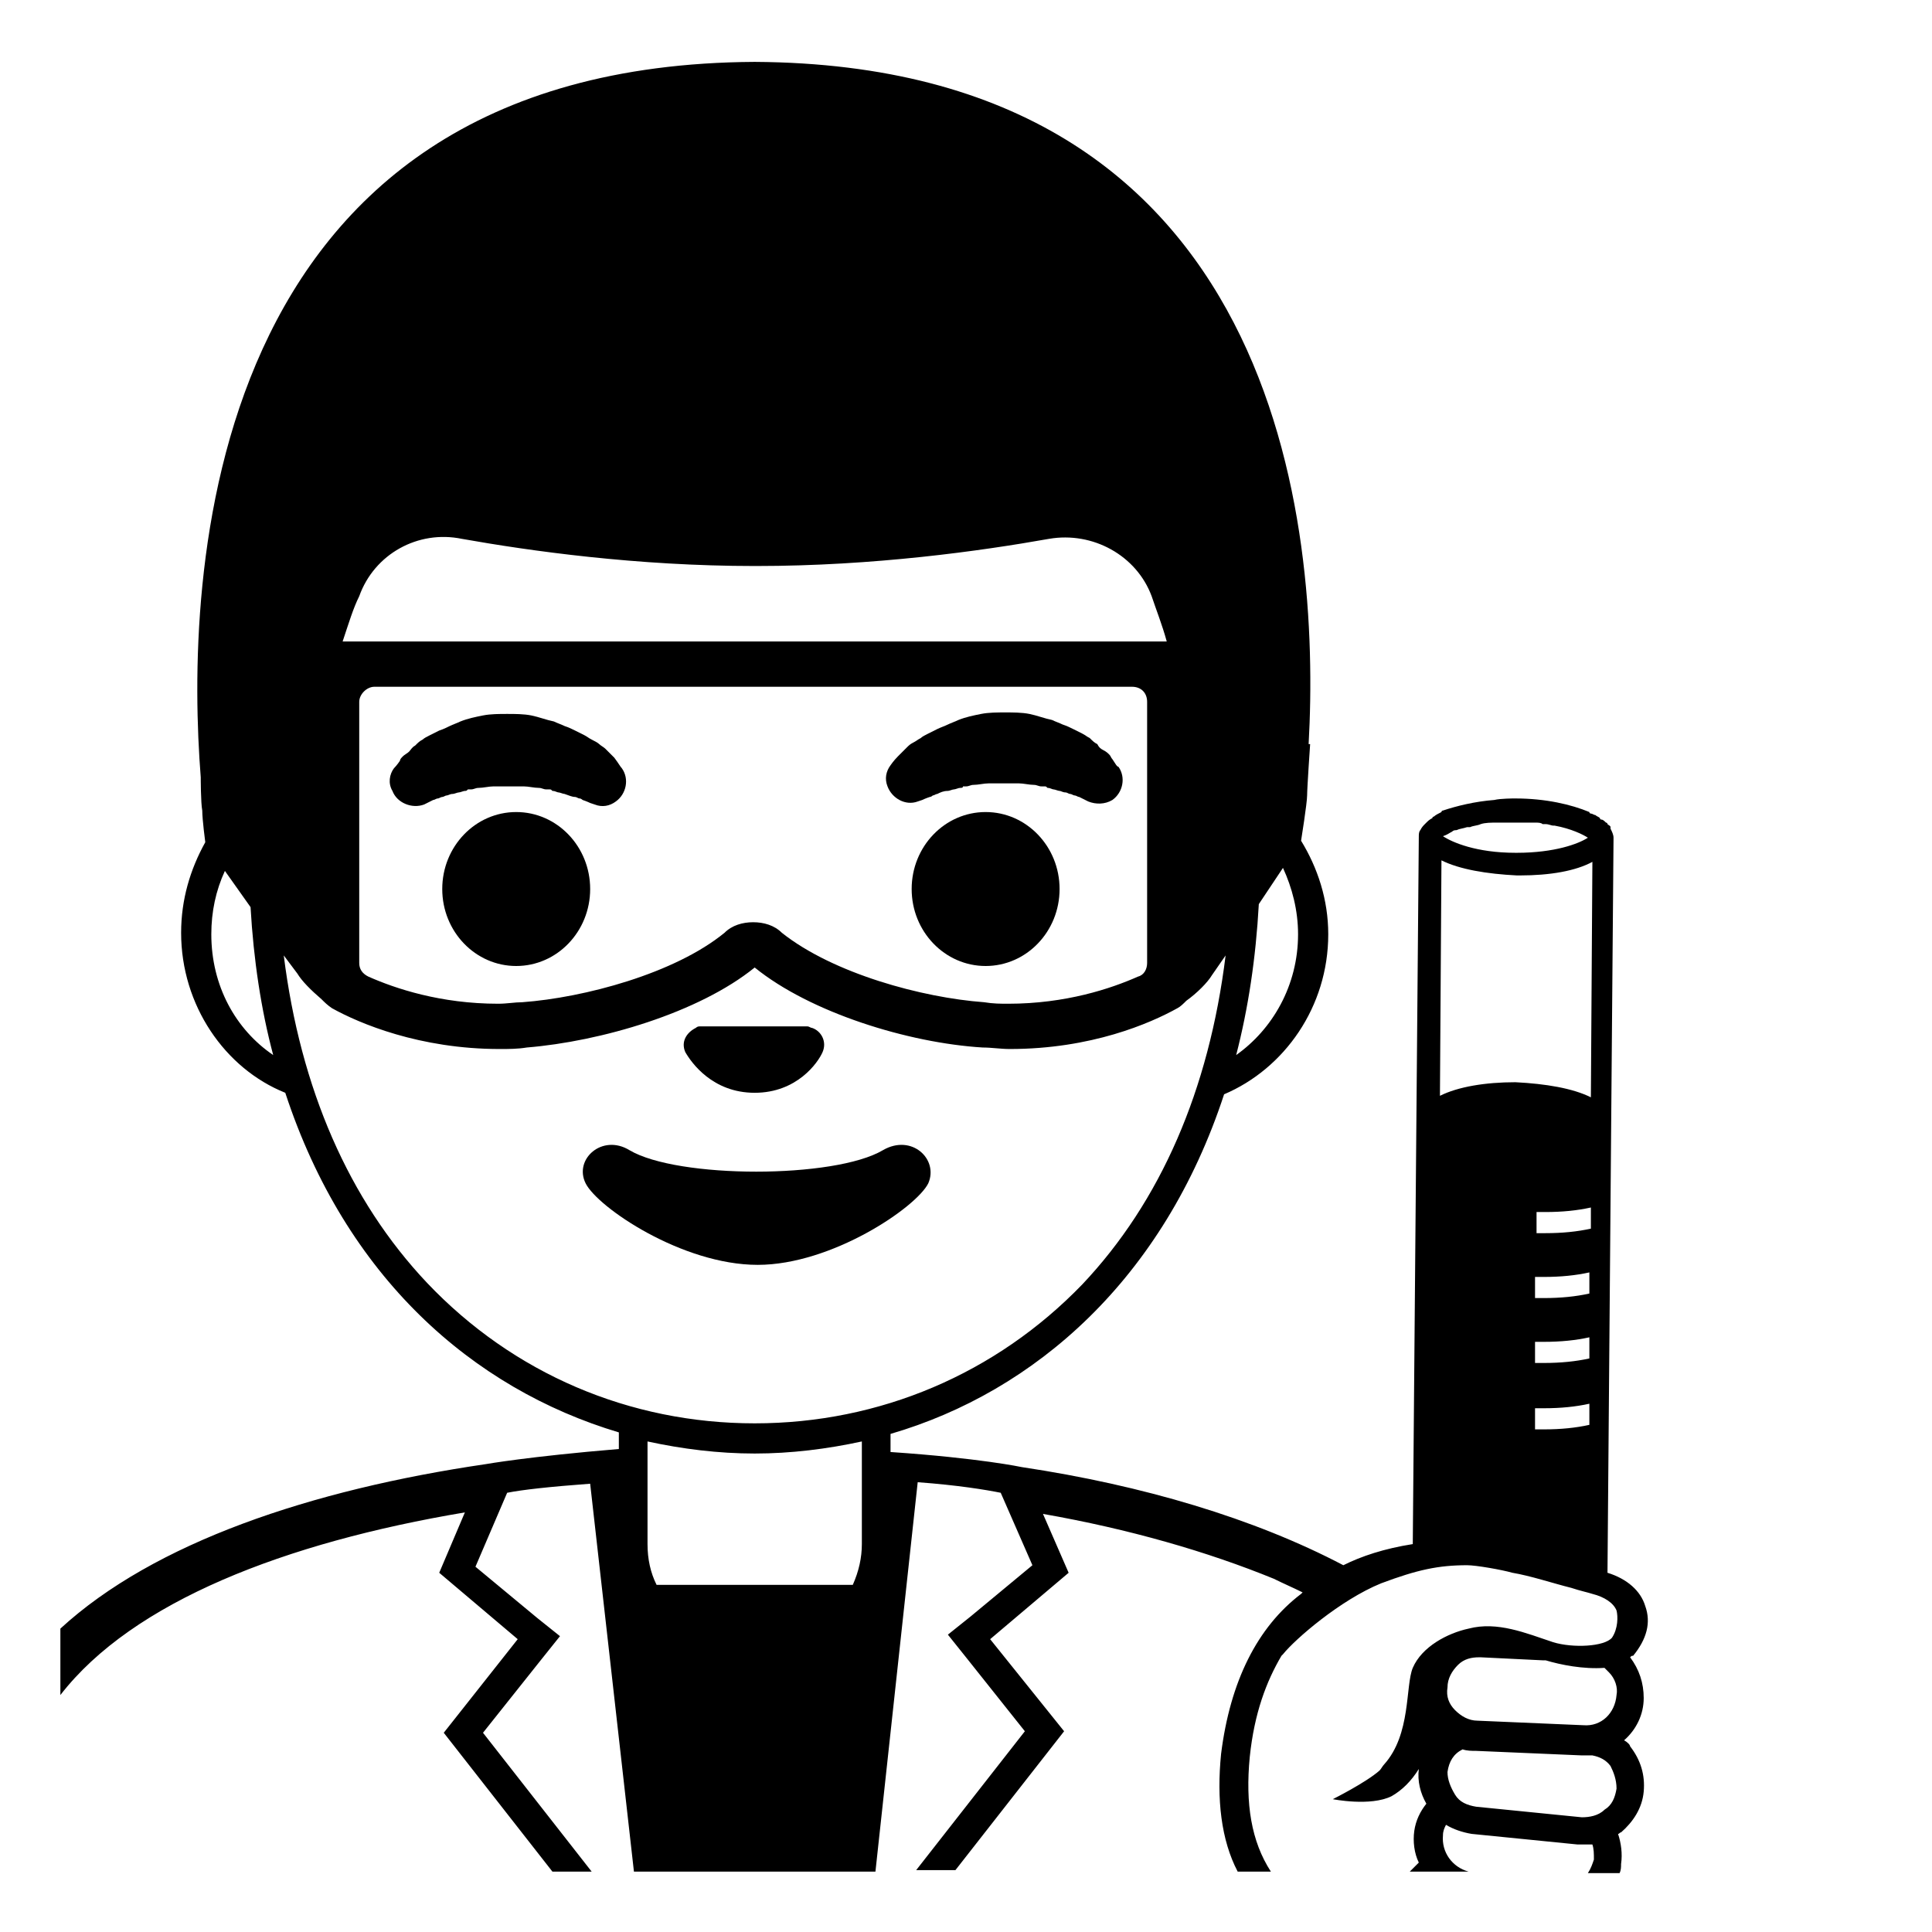
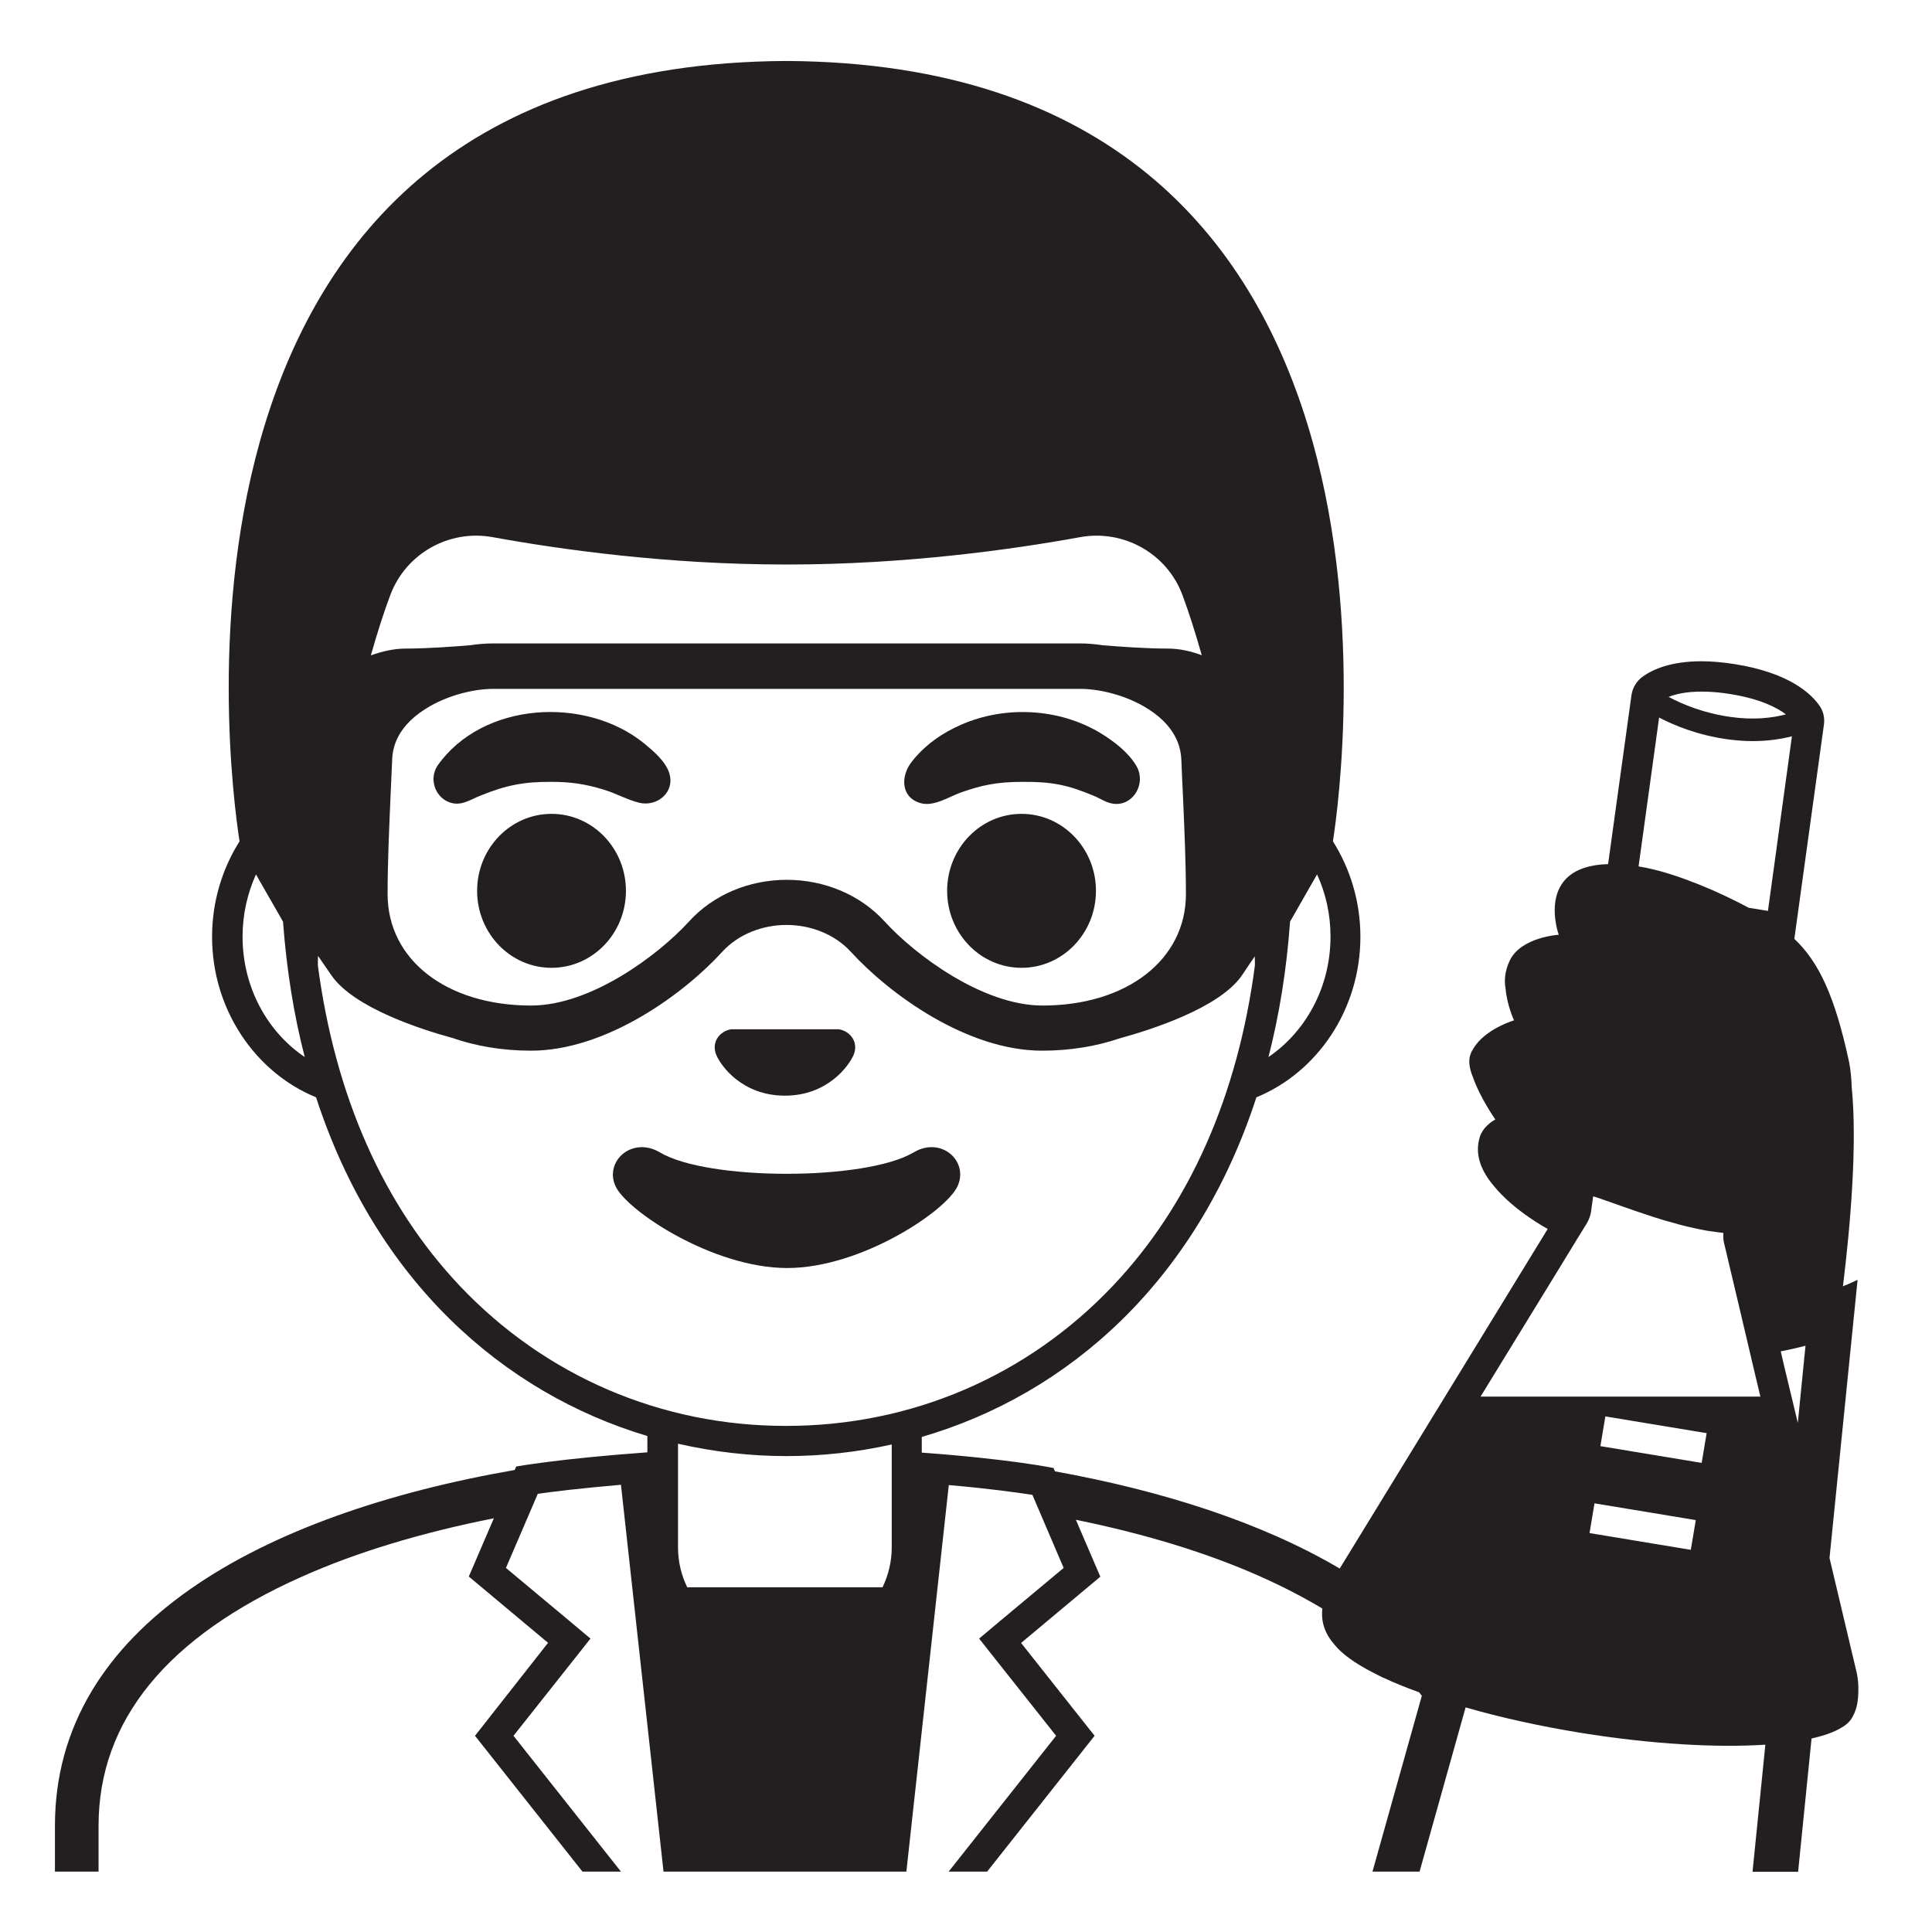
<svg xmlns="http://www.w3.org/2000/svg" viewBox="0 0 128 128">
  <g>
-     <path d="M40.7,50.2c-0.1-0.1-0.2-0.2-0.3-0.3c-0.1-0.1-0.2-0.2-0.3-0.3c-0.1-0.1-0.3-0.2-0.4-0.3c-0.1-0.1-0.3-0.2-0.5-0.3 s-0.3-0.2-0.5-0.3c-0.2-0.1-0.4-0.2-0.6-0.3c-0.2-0.1-0.4-0.2-0.7-0.3c-0.2-0.1-0.5-0.2-0.7-0.3c-0.5-0.1-1-0.3-1.5-0.4 c-0.5-0.1-1.1-0.1-1.6-0.1s-1.1,0-1.6,0.1c-0.5,0.1-1,0.2-1.5,0.4c-0.2,0.1-0.5,0.2-0.7,0.3c-0.2,0.1-0.4,0.2-0.7,0.3 c-0.2,0.1-0.4,0.2-0.6,0.3c-0.2,0.1-0.4,0.2-0.5,0.3c-0.2,0.1-0.3,0.2-0.5,0.4c-0.2,0.1-0.3,0.3-0.4,0.4c-0.1,0.1-0.3,0.2-0.4,0.3 c-0.1,0.1-0.2,0.2-0.2,0.3c-0.2,0.3-0.4,0.5-0.4,0.5c-0.3,0.4-0.4,1-0.1,1.5c0.3,0.8,1.3,1.2,2.1,0.9c0,0,0.2-0.1,0.6-0.3 c0.1,0,0.2-0.1,0.3-0.1s0.2-0.1,0.3-0.1c0.1,0,0.2-0.1,0.3-0.1c0.1,0,0.2-0.1,0.4-0.1c0.1,0,0.3-0.1,0.4-0.1c0.1,0,0.3-0.1,0.4-0.1 c0.1,0,0.1,0,0.2-0.1c0.1,0,0.2,0,0.2,0c0.2,0,0.3-0.1,0.5-0.1c0.3,0,0.7-0.1,1-0.1s0.7,0,1,0s0.7,0,1,0s0.7,0.1,1,0.1 c0.2,0,0.3,0.1,0.5,0.1c0.1,0,0.2,0,0.2,0c0.1,0,0.1,0,0.2,0.1c0.2,0,0.3,0.1,0.4,0.1s0.3,0.1,0.4,0.1c0.3,0.1,0.5,0.2,0.7,0.2 c0.1,0,0.2,0.1,0.3,0.1c0.1,0,0.2,0.1,0.2,0.1c0.3,0.1,0.5,0.2,0.5,0.2l0.3,0.1c0.5,0.2,1,0.1,1.4-0.2c0.7-0.5,0.9-1.5,0.4-2.2 C41.1,50.8,41,50.6,40.7,50.2z" />
-     <ellipse cx="34.2" cy="58.9" rx="4.9" ry="5.1" />
-     <path d="M73.7,50.3c-0.1-0.1-0.1-0.2-0.2-0.3s-0.2-0.2-0.4-0.3c-0.2-0.1-0.3-0.2-0.4-0.4c-0.2-0.1-0.3-0.2-0.5-0.4 c-0.2-0.1-0.3-0.2-0.5-0.3c-0.2-0.1-0.4-0.2-0.6-0.3c-0.2-0.1-0.4-0.2-0.7-0.3c-0.2-0.1-0.5-0.2-0.7-0.3c-0.5-0.1-1-0.3-1.5-0.4 c-0.5-0.1-1.1-0.1-1.6-0.1s-1.1,0-1.6,0.1c-0.5,0.1-1,0.2-1.5,0.4c-0.2,0.1-0.5,0.2-0.7,0.3c-0.2,0.1-0.5,0.2-0.7,0.3 c-0.2,0.1-0.4,0.2-0.6,0.3c-0.2,0.1-0.4,0.2-0.5,0.3c-0.2,0.1-0.3,0.2-0.5,0.3c-0.2,0.1-0.3,0.2-0.4,0.3c-0.1,0.1-0.2,0.2-0.3,0.3 c-0.1,0.1-0.2,0.2-0.3,0.3c-0.3,0.3-0.5,0.6-0.5,0.6c-0.3,0.4-0.4,0.9-0.2,1.4c0.3,0.8,1.2,1.3,2,1l0.3-0.1c0,0,0.2-0.1,0.5-0.2 c0.1,0,0.2-0.1,0.2-0.1c0.1,0,0.2-0.1,0.3-0.1c0.2-0.1,0.4-0.2,0.7-0.2c0.1,0,0.3-0.1,0.4-0.1s0.3-0.1,0.4-0.1c0.1,0,0.2,0,0.2-0.1 c0.1,0,0.2,0,0.2,0c0.2,0,0.3-0.1,0.5-0.1c0.3,0,0.7-0.1,1-0.1s0.7,0,1,0s0.7,0,1,0s0.7,0.1,1,0.1c0.2,0,0.3,0.1,0.5,0.1 c0.1,0,0.2,0,0.2,0c0.1,0,0.1,0,0.2,0.1c0.2,0,0.3,0.1,0.4,0.1c0.1,0,0.3,0.1,0.4,0.1s0.2,0.1,0.4,0.1c0.1,0,0.2,0.1,0.3,0.1 c0.1,0,0.2,0.1,0.3,0.1s0.2,0.1,0.3,0.1c0.4,0.2,0.6,0.3,0.6,0.3c0.5,0.2,1.1,0.2,1.6-0.1c0.7-0.5,0.9-1.5,0.4-2.2 C74,50.8,73.9,50.6,73.7,50.3z" />
-     <ellipse cx="65.3" cy="58.9" rx="4.9" ry="5.1" />
-     <path d="M50,72.4c2.8,0,4.2-2,4.5-2.7s-0.1-1.4-0.7-1.6c-0.1,0-0.2-0.1-0.3-0.1h-7.1c-0.1,0-0.2,0-0.3,0.1c-0.6,0.3-1,0.9-0.7,1.6 C45.8,70.4,47.2,72.4,50,72.4z" />
-     <path d="M58.5,76.2c-3.2,1.9-13.6,1.9-16.8,0c-1.8-1.1-3.7,0.6-2.9,2.2c0.8,1.6,6.4,5.4,11.4,5.4c4.9,0,10.5-3.8,11.3-5.4 C62.2,76.8,60.4,75.1,58.5,76.2z" />
-     <path d="M108,109.8c0.1-0.1,0.1-0.1,0.2-0.1c0.9-1.1,1.2-2.2,0.8-3.3c-0.3-1-1.2-1.8-2.5-2.2l0.4-48.6v-0.1c0-0.2-0.1-0.4-0.2-0.6 c0,0,0,0,0-0.1c0-0.1-0.1-0.1-0.2-0.2c0,0,0-0.1-0.1-0.1c-0.1-0.1-0.2-0.2-0.3-0.2c0,0-0.1,0-0.1-0.1c-0.1-0.1-0.2-0.1-0.3-0.2 c-0.1,0-0.2-0.1-0.3-0.1c0,0-0.1,0-0.1-0.1c-1.2-0.5-2.9-0.9-4.9-0.9h-0.1c0,0-0.9,0-1.3,0.1c-1.3,0.1-2.5,0.4-3.4,0.7 c0,0-0.1,0-0.1,0.1c-0.2,0.1-0.4,0.2-0.5,0.3c0,0-0.1,0-0.1,0.1c-0.2,0.1-0.3,0.2-0.4,0.3c0,0,0,0-0.1,0.1 c-0.1,0.1-0.2,0.2-0.3,0.4C94,55.1,94,55.3,94,55.4l-0.4,46.9c-1.9,0.3-3.4,0.8-4.6,1.4c-5.9-3.1-13.3-5.3-21.3-6.5 c0,0-2.8-0.6-8.7-1V95c9.6-2.8,18.1-10.3,22.1-22.5c4-1.7,6.9-5.8,6.9-10.6c0-2.3-0.7-4.4-1.8-6.2c0,0,0.4-2.5,0.4-3 s0.2-3.4,0.2-3.4h-0.1c0.8-14.4-1.8-45-36.7-45.2C13,4.3,12.3,38.8,13.3,51.5c0,0,0,1.7,0.1,2.2c0,0.6,0.2,2.1,0.2,2.1 c-1,1.8-1.6,3.8-1.6,6c0,4.8,2.9,9,6.9,10.6C22.9,84.6,31.3,92,41,94.9V96c-6,0.5-8.8,1-8.8,1c-11.6,1.7-22,5.2-28.2,10.9v4.4 c4.8-6.2,14.9-10.1,26.8-12.1l-1.7,4l5.2,4.4l-4.9,6.2l7.2,9.2h2.6l-7.2-9.2l3.9-4.9l1.2-1.5l-1.5-1.2l-4.1-3.4l2.1-4.9 c1-0.2,2.8-0.4,5.5-0.6L42,124h16l2.8-25.8c2.7,0.2,4.5,0.5,5.5,0.7l2.1,4.8l-4.1,3.4l-1.5,1.2l1.2,1.5l3.9,4.9l-7.2,9.2h2.6 l7.2-9.2l-4.9-6.1l5.2-4.4l-1.7-3.9c5.7,1,10.9,2.5,15.3,4.3c0.6,0.3,1.3,0.6,1.9,0.9l-0.1,0.1c-2.9,2.2-4.7,5.8-5.3,10.6 c-0.3,3,0,5.7,1.1,7.8h2.2c-1.3-2-1.7-4.5-1.4-7.6c0.3-2.9,1.1-5,2.1-6.7l0.1-0.1c0.8-1,3.8-3.6,6.5-4.7c2.4-0.9,3.8-1.2,5.7-1.2 c0.6,0,2.3,0.3,3,0.5c1.2,0.2,2.7,0.7,3.9,1c0.6,0.2,1.1,0.3,1.4,0.4c0.8,0.2,1.4,0.6,1.6,1.1c0.1,0.4,0.1,1.2-0.3,1.8 c-0.5,0.6-2.6,0.7-3.9,0.3c-1.8-0.6-3.7-1.4-5.6-0.9c-1.4,0.3-3.1,1.2-3.7,2.6c-0.5,1.2-0.1,4.4-1.9,6.4c-0.1,0.1-0.2,0.3-0.3,0.4 c-0.9,0.8-3.1,1.9-3.1,1.9s2.5,0.5,3.9-0.2c0.7-0.4,1.3-1,1.8-1.8c-0.1,0.8,0.1,1.6,0.5,2.3c-0.4,0.5-0.7,1.1-0.8,1.8 c-0.1,0.7,0,1.5,0.3,2.1c-0.2,0.2-0.4,0.4-0.6,0.6h3.9c-1.1-0.3-1.8-1.3-1.7-2.4c0-0.3,0.1-0.5,0.2-0.7c0.5,0.3,1.1,0.5,1.7,0.6 l7,0.7c0.1,0,0.3,0,0.4,0c0.2,0,0.4,0,0.6,0c0.1,0.3,0.1,0.6,0.1,1c-0.1,0.3-0.2,0.6-0.4,0.9h2.1c0.1-0.2,0.1-0.4,0.1-0.6 c0.1-0.7,0-1.4-0.2-2c0.1,0,0.1-0.1,0.2-0.1c0.8-0.7,1.4-1.6,1.5-2.7c0.1-1.1-0.2-2.1-0.9-3c0-0.1-0.2-0.3-0.4-0.4 c0.8-0.7,1.3-1.7,1.3-2.8C108.9,111.5,108.6,110.6,108,109.8z M83.4,59.9l1.6-2.4c0.6,1.3,1,2.8,1,4.4c0,3.4-1.7,6.3-4.1,8 C82.7,66.8,83.2,63.5,83.4,59.9z M23.8,39.5c1-2.8,3.9-4.4,6.8-3.8c4.5,0.8,11.6,1.8,19.4,1.8h0.1c7.8,0,14.9-1,19.4-1.8 c2.9-0.5,5.8,1.1,6.8,3.8c0.3,0.9,0.7,1.9,1,3c-0.1,0-0.1,0-0.2,0h-25H22.9c-0.1,0-0.1,0-0.2,0C23.1,41.3,23.4,40.3,23.8,39.5z M76,46.5v17.3c0,0.4-0.2,0.8-0.6,0.9c-1.8,0.8-4.8,1.8-8.6,1.8c-0.5,0-1,0-1.6-0.1c-4.1-0.3-10-1.9-13.4-4.6 c-0.5-0.5-1.2-0.7-1.9-0.7c-0.7,0-1.4,0.2-1.9,0.7c-3.3,2.7-9.3,4.3-13.4,4.6c-0.5,0-1,0.1-1.6,0.1c-3.8,0-6.8-1-8.6-1.8 c-0.4-0.2-0.6-0.5-0.6-0.9V46.5c0-0.5,0.5-1,1-1H75C75.6,45.5,76,45.9,76,46.5z M14,61.9c0-1.5,0.3-2.9,0.9-4.2l1.7,2.4 c0.2,3.5,0.7,6.8,1.5,9.8C15.6,68.2,14,65.3,14,61.9z M57.1,102.3c0,0.9-0.2,1.8-0.6,2.7h-13c-0.4-0.8-0.6-1.7-0.6-2.7v-6.8 c2.3,0.5,4.7,0.8,7.1,0.8s4.8-0.3,7.1-0.8V102.3z M50,94.3c-8.3,0-16-3.3-21.7-9.3c-5.2-5.5-8.4-12.9-9.5-21.7l0.9,1.2 c0.3,0.5,0.9,1.1,1.6,1.7c0.2,0.2,0.4,0.4,0.7,0.6c1.8,1,5.8,2.7,11.1,2.7c0.6,0,1.2,0,1.8-0.1c4.9-0.4,11.4-2.3,15.1-5.3 c3.7,3,10.2,5,15.1,5.3c0.6,0,1.2,0.1,1.8,0.1c5.4,0,9.3-1.7,11.1-2.7c0.2-0.1,0.4-0.3,0.6-0.5c0.7-0.5,1.4-1.2,1.7-1.7l0.9-1.3 c-1.1,8.9-4.3,16.3-9.5,21.8C66,91,58.3,94.3,50,94.3z M96.2,55.1c0.1-0.1,0.2-0.1,0.3-0.1c0.2-0.1,0.4-0.1,0.7-0.2 c0.1,0,0.1,0,0.2,0c0.2-0.1,0.5-0.1,0.7-0.2c0.3-0.1,0.7-0.1,1.1-0.1c0,0,0,0,0.1,0c0.4,0,0.7,0,1.1,0h0.1c0.3,0,0.6,0,0.9,0 c0.1,0,0.2,0,0.3,0c0.2,0,0.4,0,0.5,0.1c0.1,0,0.2,0,0.2,0c0.2,0,0.4,0.1,0.5,0.1h0.1c1.1,0.2,1.9,0.6,2.2,0.8 c-0.6,0.4-2.2,1-4.7,1h-0.1c-2.6,0-4.2-0.7-4.8-1.1C95.9,55.3,96,55.2,96.2,55.1z M105.3,94.4c-0.9,0.2-1.9,0.3-3,0.3 c-0.2,0-0.4,0-0.6,0v-1.4c0.2,0,0.4,0,0.6,0c1.1,0,2.1-0.1,3-0.3V94.4z M105.3,89.2V90c-0.9,0.2-1.9,0.3-3,0.3c-0.2,0-0.4,0-0.6,0 v-1.4c0.2,0,0.4,0,0.6,0c1.1,0,2.1-0.1,3-0.3V89.2z M105.3,84.8v0.5v0.4c-0.9,0.2-1.9,0.3-3,0.3c-0.2,0-0.4,0-0.6,0v-1.4 c0.2,0,0.4,0,0.6,0c1.1,0,2.1-0.1,3-0.3V84.8z M105.4,81.4c-0.9,0.2-1.9,0.3-3,0.3c-0.2,0-0.4,0-0.6,0v-1.4c0.2,0,0.4,0,0.6,0 c1.1,0,2.1-0.1,3-0.3V81.4z M105.4,72.7c-1.2-0.6-3-0.9-5-1c-2,0-3.8,0.3-5,0.9L95.5,57c1.2,0.6,3,0.9,5,1h0.2c2,0,3.7-0.3,4.8-0.9 L105.4,72.7z M106.3,119.9c-0.4,0.4-1,0.5-1.5,0.5l-7-0.7c-0.6-0.1-1.1-0.3-1.4-0.8c-0.3-0.5-0.5-1-0.5-1.5c0.1-0.7,0.4-1.2,1-1.5 c0.3,0.1,0.6,0.1,0.9,0.1l7,0.3c0.1,0,0.1,0,0.2,0c0.2,0,0.3,0,0.5,0c0.5,0.1,0.9,0.3,1.2,0.7c0.2,0.4,0.4,0.9,0.4,1.5 C107,119.1,106.8,119.6,106.3,119.9z M107.1,112.3c-0.1,1.2-1,2.1-2.2,2l-7-0.3c-0.6,0-1.1-0.3-1.5-0.7c-0.4-0.4-0.6-0.9-0.5-1.5 c0-0.6,0.3-1.1,0.7-1.5c0.4-0.4,0.9-0.5,1.4-0.5h0.1l4.1,0.2c0.1,0,0.1,0,0.2,0c1,0.3,2.5,0.6,3.9,0.5c0.1,0.1,0.2,0.2,0.3,0.3 C107,111.2,107.2,111.8,107.1,112.3z" />
+     <path d="M52,72.59c2.84,0,4.25-1.99,4.55-2.69c0.3-0.71-0.05-1.37-0.69-1.63c-0.11-0.04-0.21-0.07-0.32-0.08h-7.07 c-0.11,0.01-0.22,0.04-0.32,0.08c-0.64,0.26-0.99,0.92-0.69,1.63C47.75,70.6,49.16,72.59,52,72.59z" fill="#231F20" />
+     <path d="M63.44,78.59c0.76-1.66-1.08-3.33-2.91-2.24c-3.19,1.89-13.63,1.89-16.81,0c-1.83-1.09-3.7,0.58-2.94,2.24 c0.75,1.63,6.45,5.42,11.37,5.42S62.7,80.22,63.44,78.59z" fill="#231F20" />
+     <path d="M36.52,51.8c1.23,0,2.22,0.12,3.59,0.55c0.75,0.24,1.46,0.64,2.22,0.83c1.19,0.3,2.41-0.68,2.01-1.96 c-0.24-0.78-1.07-1.48-1.68-1.98c-3.89-3.14-10.69-2.75-13.67,1.48c-0.56,0.84-0.21,2.02,0.72,2.41c0.81,0.33,1.39-0.13,2.1-0.41 C33.53,52.02,34.7,51.79,36.52,51.8z" fill="#231F20" />
+     <path d="M60.96,53.2c0.9,0.28,1.93-0.43,2.74-0.71c1.32-0.46,2.33-0.69,4.04-0.69c1.92-0.01,2.94,0.18,4.72,0.92 c0.29,0.12,0.57,0.29,0.86,0.41c1.54,0.63,2.73-1.1,1.96-2.4c-0.54-0.91-1.51-1.64-2.4-2.18c-2.73-1.63-6.27-1.81-9.17-0.55 c-1.26,0.54-2.44,1.36-3.29,2.45C59.68,51.36,59.64,52.8,60.96,53.2z" fill="#231F20" />
+     <ellipse cx="36.54" cy="59.02" fill="#231F20" rx="4.93" ry="5.1" />
+     <ellipse cx="67.68" cy="59.02" fill="#231F20" rx="4.93" ry="5.1" />
+     <path d="M123.03,110.9l-1.82-7.68l1.86-18.43c0,0-0.35,0.18-0.97,0.43c0.49-4.01,0.96-9.39,0.58-13.2 c-0.02-0.58-0.07-1.16-0.18-1.69c-0.94-4.36-2-6.59-3.62-8.13l1.96-14.19c0.06-0.43-0.03-0.87-0.27-1.22 c-0.57-0.84-2.04-2.22-5.64-2.79c-0.82-0.13-1.55-0.19-2.2-0.19c-2.05,0-3.25,0.55-3.9,1.02c-0.4,0.29-0.67,0.73-0.74,1.22 l-1.55,11.2c-4.92,0.13-3.27,4.68-3.27,4.68s-2.49,0.15-3.24,1.7c-0.34,0.71-0.38,1.34-0.28,1.88c0.1,1.13,0.56,2.09,0.56,2.09 s-1.95,0.58-2.7,1.88c-0.06,0.1-0.13,0.2-0.17,0.32c-0.18,0.45-0.09,1,0.14,1.55c0.46,1.35,1.49,2.82,1.49,2.82 s-0.77,0.38-1.02,1.13c-0.39,1.21,0.12,2.33,0.91,3.26c1.36,1.68,3.58,2.86,3.58,2.86l0,0l-13.78,22.5 c-5.15-3.04-11.72-5.15-18.87-6.44l-0.09-0.22c0,0-2.81-0.59-8.73-1.02V95.2c9.67-2.81,18.2-10.29,22.17-22.5 c4.02-1.65,6.89-5.8,6.89-10.64c0-2.34-0.68-4.51-1.82-6.32c0.77-4.98,6.8-51.47-36.2-51.7l0,0c-0.01,0-0.01,0-0.02,0 s-0.01,0-0.02,0l0,0C9.06,4.27,15.1,50.76,15.87,55.74c-1.14,1.81-1.82,3.98-1.82,6.32c0,4.84,2.88,9,6.89,10.64 c3.94,12.12,12.37,19.58,21.95,22.44l0,0v1.1v-0.02c-5.92,0.43-8.69,0.94-8.69,0.94l-0.1,0.23c-16.77,2.92-30.46,10.32-30.46,23.57 V124h2.89v-3.04c0-6.97,4.54-12.53,13.49-16.51c3.65-1.63,7.96-2.92,12.7-3.86l-1.66,3.86l5.25,4.39L31.47,115l7.12,9h2.55l-7.12-9 l3.89-4.91l1.21-1.53l-1.49-1.25l-4.11-3.43l2.11-4.91c1.04-0.15,2.86-0.37,5.51-0.6L43.96,124h16.09l2.81-25.61 c2.67,0.23,4.51,0.49,5.54,0.65l2.07,4.84l-4.11,3.43l-1.49,1.25l1.21,1.53l3.89,4.91l-7.12,9h2.55l7.12-9l-4.87-6.15l5.25-4.39 l-1.62-3.77c4.57,0.93,8.71,2.19,12.25,3.77c1.48,0.66,2.84,1.37,4.08,2.11c-0.1,0.89,0.17,1.67,0.81,2.4 c0.48,0.6,1.34,1.22,2.52,1.83c0.09,0.05,0.19,0.1,0.29,0.15c0.13,0.06,0.25,0.13,0.38,0.19c0.02,0.01,0.03,0.02,0.05,0.02h0.01 c0.7,0.33,1.49,0.65,2.35,0.96c0.06,0.08,0.12,0.15,0.18,0.23L90.93,124h3.12l3.05-10.88c2.29,0.66,4.88,1.24,7.66,1.69 c4.66,0.75,8.96,0.99,12.2,0.78l-0.85,8.42h3.02l0.89-8.83c0.84-0.19,1.52-0.43,2-0.73c0.1-0.06,0.2-0.12,0.28-0.19 c0.05-0.04,0.1-0.09,0.15-0.13c0.07-0.07,0.13-0.14,0.18-0.21s0.09-0.14,0.13-0.22c0.23-0.42,0.37-0.98,0.36-1.76 C123.13,111.63,123.1,111.28,123.03,110.9z M77.38,42.97c-1.43,0-3.24-0.13-4.32-0.22c-0.52-0.08-1.01-0.12-1.47-0.12H32.64 c-0.47,0-0.97,0.04-1.5,0.12c-1.08,0.09-2.86,0.22-4.27,0.22c-0.78,0-1.57,0.19-2.3,0.45c0.44-1.55,0.88-2.92,1.29-4 c1.04-2.76,3.9-4.36,6.79-3.83C37.1,36.4,44.2,37.4,52.02,37.4c0.03,0,0.06,0,0.08,0c0.03,0,0.06,0,0.08,0 c7.83,0,14.92-1,19.37-1.81c2.9-0.53,5.76,1.08,6.79,3.83c0.4,1.08,0.84,2.44,1.28,3.99C78.92,43.15,78.15,42.97,77.38,42.97z M25.68,59.24c0-2.13,0.1-4.31,0.2-6.61c0.03-0.74,0.07-1.49,0.1-2.25c0.02-0.51,0.08-2.06,2.19-3.4c1.55-0.99,3.38-1.34,4.48-1.34 H71.6c1.1,0,2.93,0.35,4.48,1.34c2.1,1.34,2.16,2.89,2.19,3.4c0.03,0.77,0.06,1.52,0.1,2.25c0.1,2.31,0.2,4.49,0.2,6.61 c0,4.34-3.91,7.38-9.5,7.38c-3.95,0-8.42-3.33-10.46-5.57c-1.6-1.75-3.96-2.76-6.48-2.76s-4.88,1-6.48,2.76 c-2.04,2.24-6.51,5.57-10.46,5.57C29.59,66.62,25.68,63.59,25.68,59.24z M84.04,70.03c0.71-2.77,1.2-5.76,1.43-8.97 c0.63-1.1,1.28-2.23,1.79-3.13c0.57,1.25,0.89,2.64,0.89,4.12C88.15,65.41,86.5,68.36,84.04,70.03z M20.19,70.03 c-2.47-1.66-4.12-4.61-4.12-7.98c0-1.48,0.33-2.88,0.89-4.12c0.06,0.11,0.12,0.21,0.18,0.32c0,0.01,0.01,0.01,0.01,0.02 c0.48,0.84,1.05,1.83,1.6,2.79C18.99,64.27,19.47,67.26,20.19,70.03L20.19,70.03z M30.46,85.19c-5.08-5.37-8.26-12.61-9.4-21.22 c0-0.09,0-0.17,0-0.26c0-0.12,0.01-0.26,0.01-0.38L22,64.68c1.51,2.09,5.79,3.49,7.98,4.09c1.56,0.54,3.31,0.84,5.2,0.84 c5,0,10.15-3.78,12.67-6.55c1.08-1.18,2.68-1.78,4.26-1.78s3.18,0.6,4.26,1.78c2.53,2.77,7.67,6.55,12.67,6.55 c1.86,0,3.59-0.29,5.12-0.81c2.15-0.59,6.55-2,8.08-4.12l0.89-1.32c0,0.1,0.01,0.21,0.01,0.32c0,0.1,0,0.19,0,0.29 c-1.13,8.6-4.32,15.85-9.4,21.21c-5.67,5.99-13.36,9.29-21.65,9.29C43.82,94.48,36.13,91.18,30.46,85.19z M45.53,105.16 c-0.39-0.8-0.61-1.7-0.61-2.65v-6.86c2.36,0.54,4.77,0.82,7.19,0.82c2.34,0,4.68-0.26,6.97-0.77l0,0v6.81 c0,0.95-0.22,1.84-0.61,2.65H45.53z M112.35,100.71l-0.33,1.97l-6.71-1.11l0.33-1.97L112.35,100.71z M106.03,95.81l0.33-1.97 l6.71,1.11l-0.33,1.97L106.03,95.81z M118.19,90.44l-0.21-0.91c0.58-0.11,1.13-0.24,1.64-0.37l-0.14,1.39l-0.37,3.72L118.19,90.44z M109.92,47.54c1.04,0.54,2.58,1.17,4.53,1.44c0.59,0.08,1.15,0.12,1.67,0.12c1.03,0,1.91-0.14,2.6-0.32l-0.8,5.82l-0.27,1.98 l-0.52,3.77l-1.28-0.21c-0.19-0.1-0.39-0.2-0.59-0.31c-1.24-0.63-2.43-1.15-3.53-1.55c-0.73-0.27-1.43-0.49-2.07-0.65 c-0.39-0.1-0.75-0.17-1.1-0.23L109.92,47.54z M112.74,45.82c0.58,0,1.21,0.05,1.88,0.16c1.99,0.32,3.1,0.89,3.7,1.35 c-0.88,0.23-2.12,0.39-3.66,0.17c-1.79-0.25-3.2-0.84-4.11-1.33C111.01,45.99,111.7,45.82,112.74,45.82z M101.12,87.59l2.22-3.62 l1.16-1.9l0.63-1.02c0.14-0.24,0.24-0.5,0.28-0.77l0.14-1.02c0.12,0.04,0.25,0.08,0.38,0.12c0.03,0.01,0.07,0.02,0.1,0.03 c0.04,0.01,0.09,0.03,0.13,0.05c0.39,0.13,0.85,0.3,1.33,0.47c0.12,0.04,0.23,0.08,0.35,0.12c0.2,0.07,0.4,0.14,0.6,0.21 c0.15,0.05,0.3,0.1,0.45,0.15c0.21,0.07,0.41,0.14,0.63,0.21c0.16,0.05,0.31,0.1,0.48,0.15c0.22,0.07,0.43,0.13,0.66,0.19 c0.16,0.05,0.32,0.09,0.49,0.14c0.22,0.06,0.45,0.12,0.67,0.17c0.16,0.04,0.33,0.07,0.49,0.11c0.23,0.05,0.45,0.1,0.68,0.14 c0.16,0.03,0.32,0.05,0.48,0.07c0.23,0.03,0.45,0.07,0.67,0.09c0.01,0,0.03,0,0.04,0.01c-0.02,0.22-0.01,0.44,0.04,0.65l0.26,1.09 l0.01,0.05l0.82,3.46l0.69,2.93l0.09,0.39l0.54,2.27H98.09L101.12,87.59z" fill="#231F20" />
  </g>
</svg>
